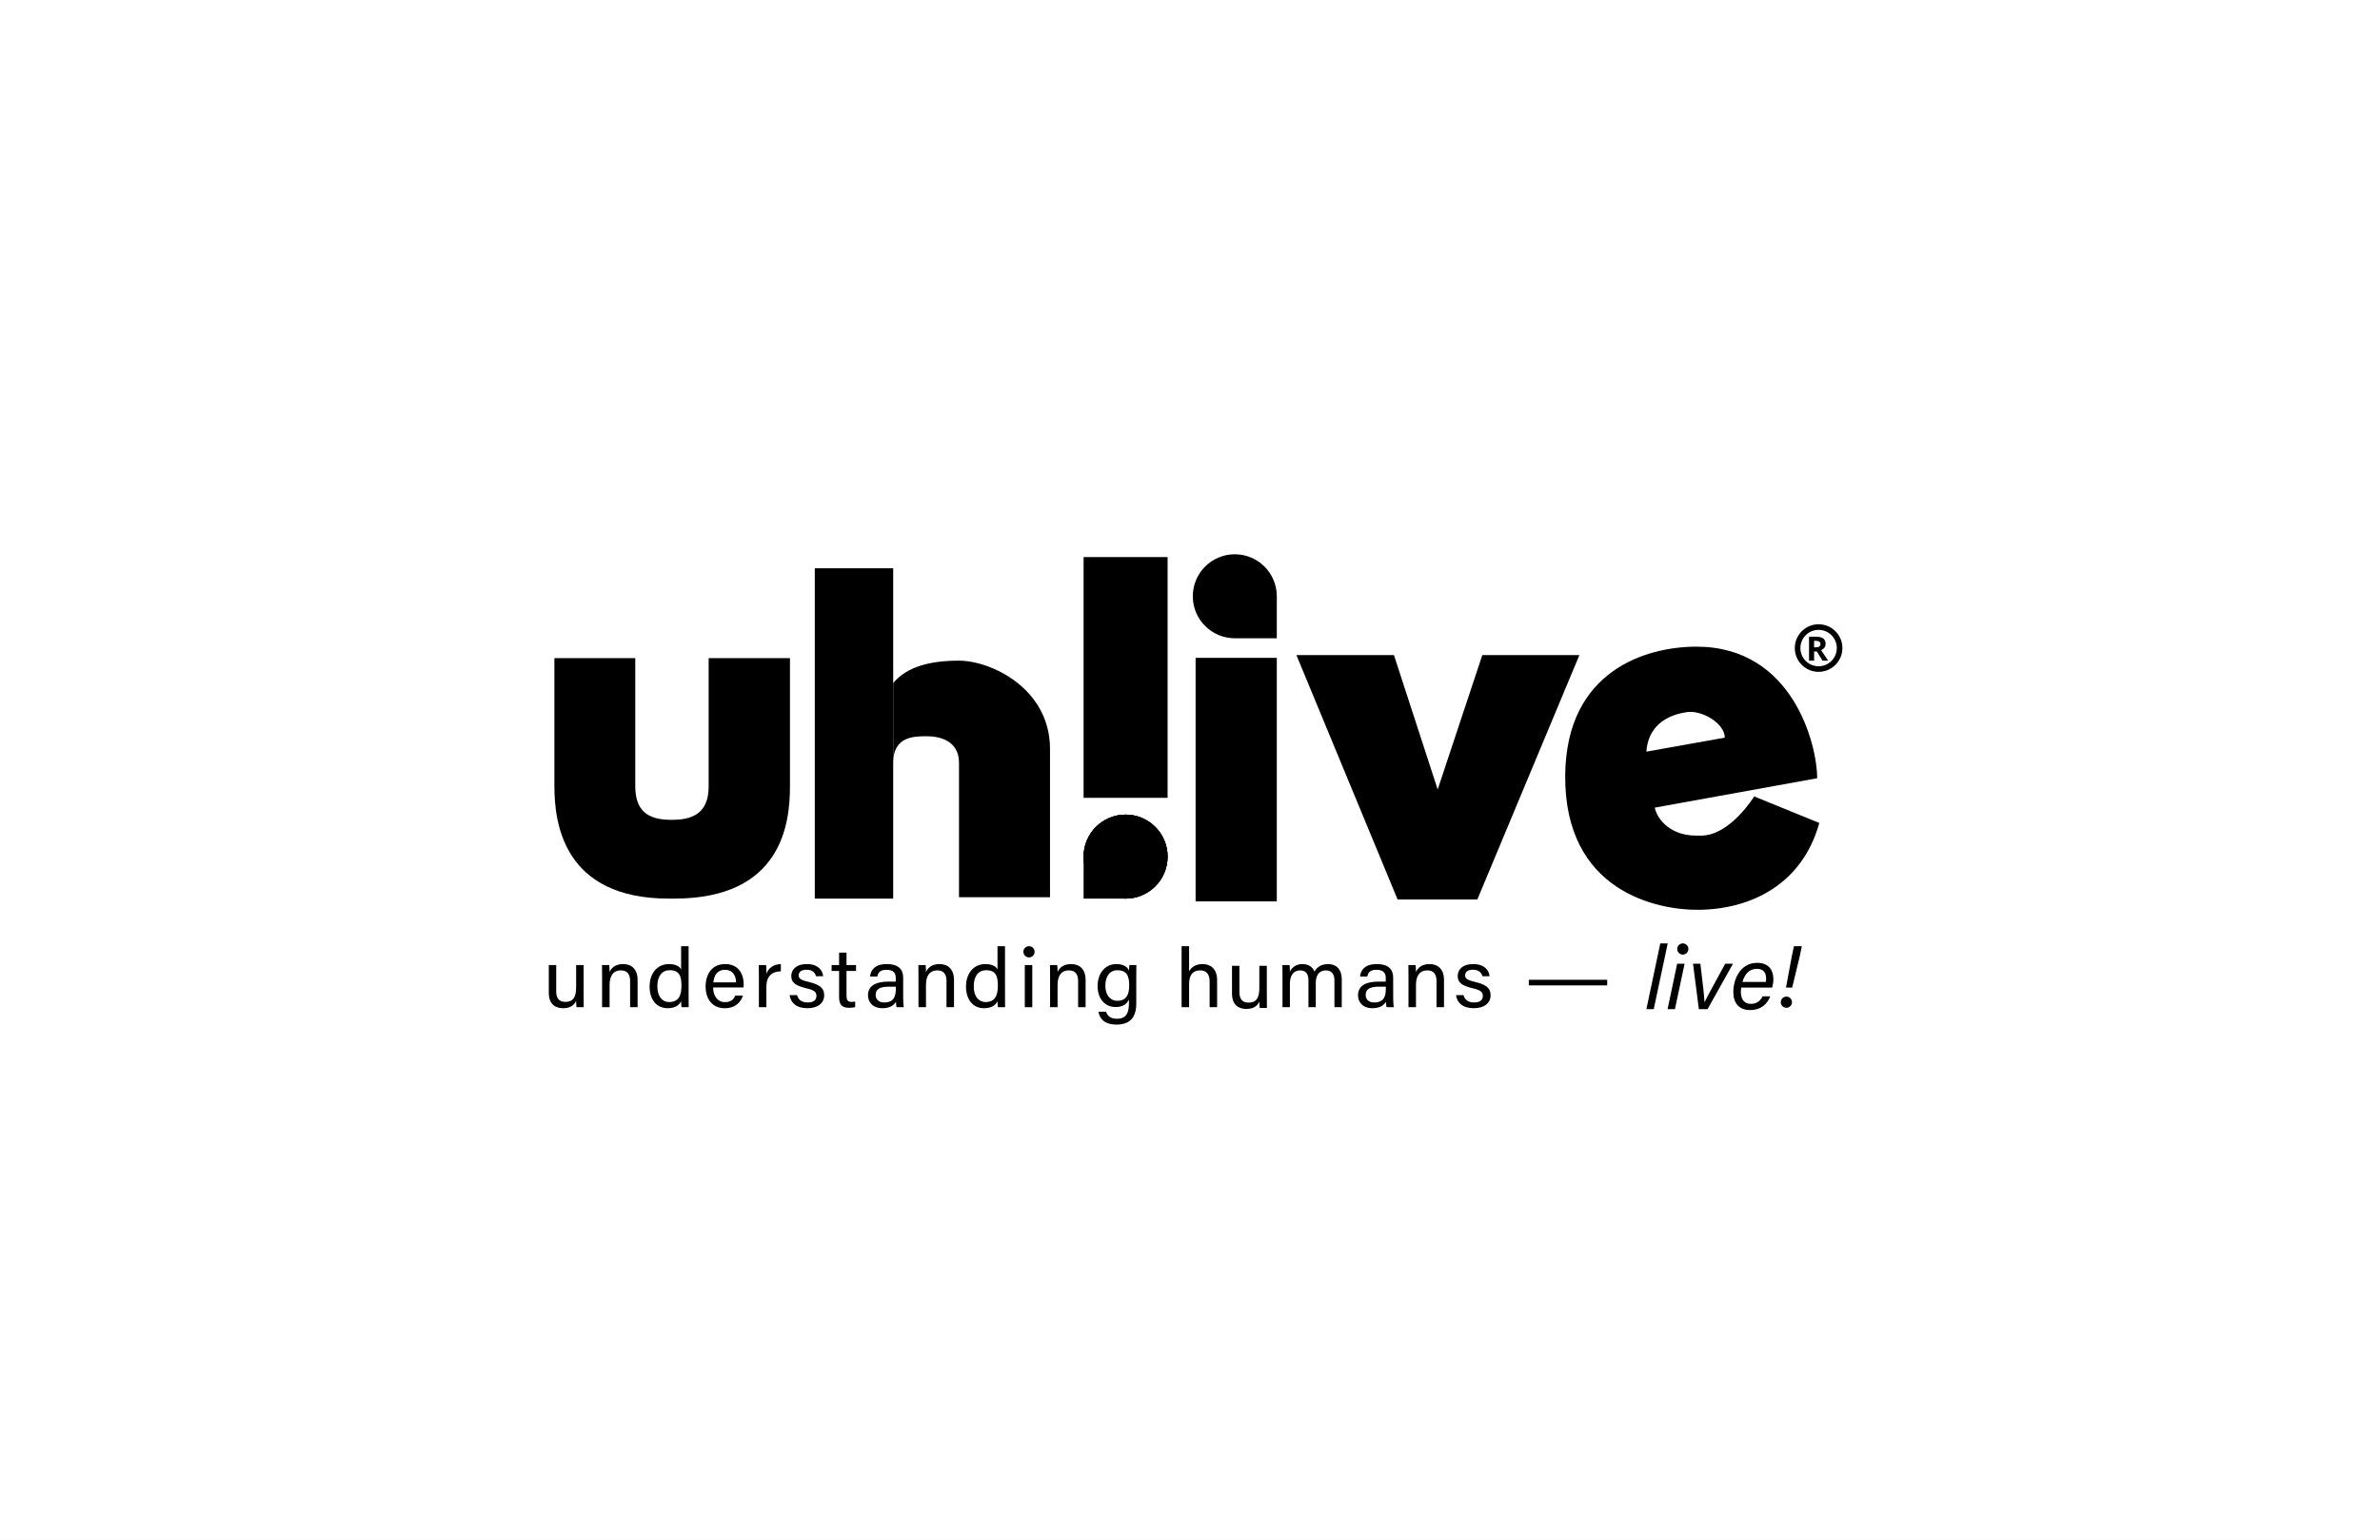
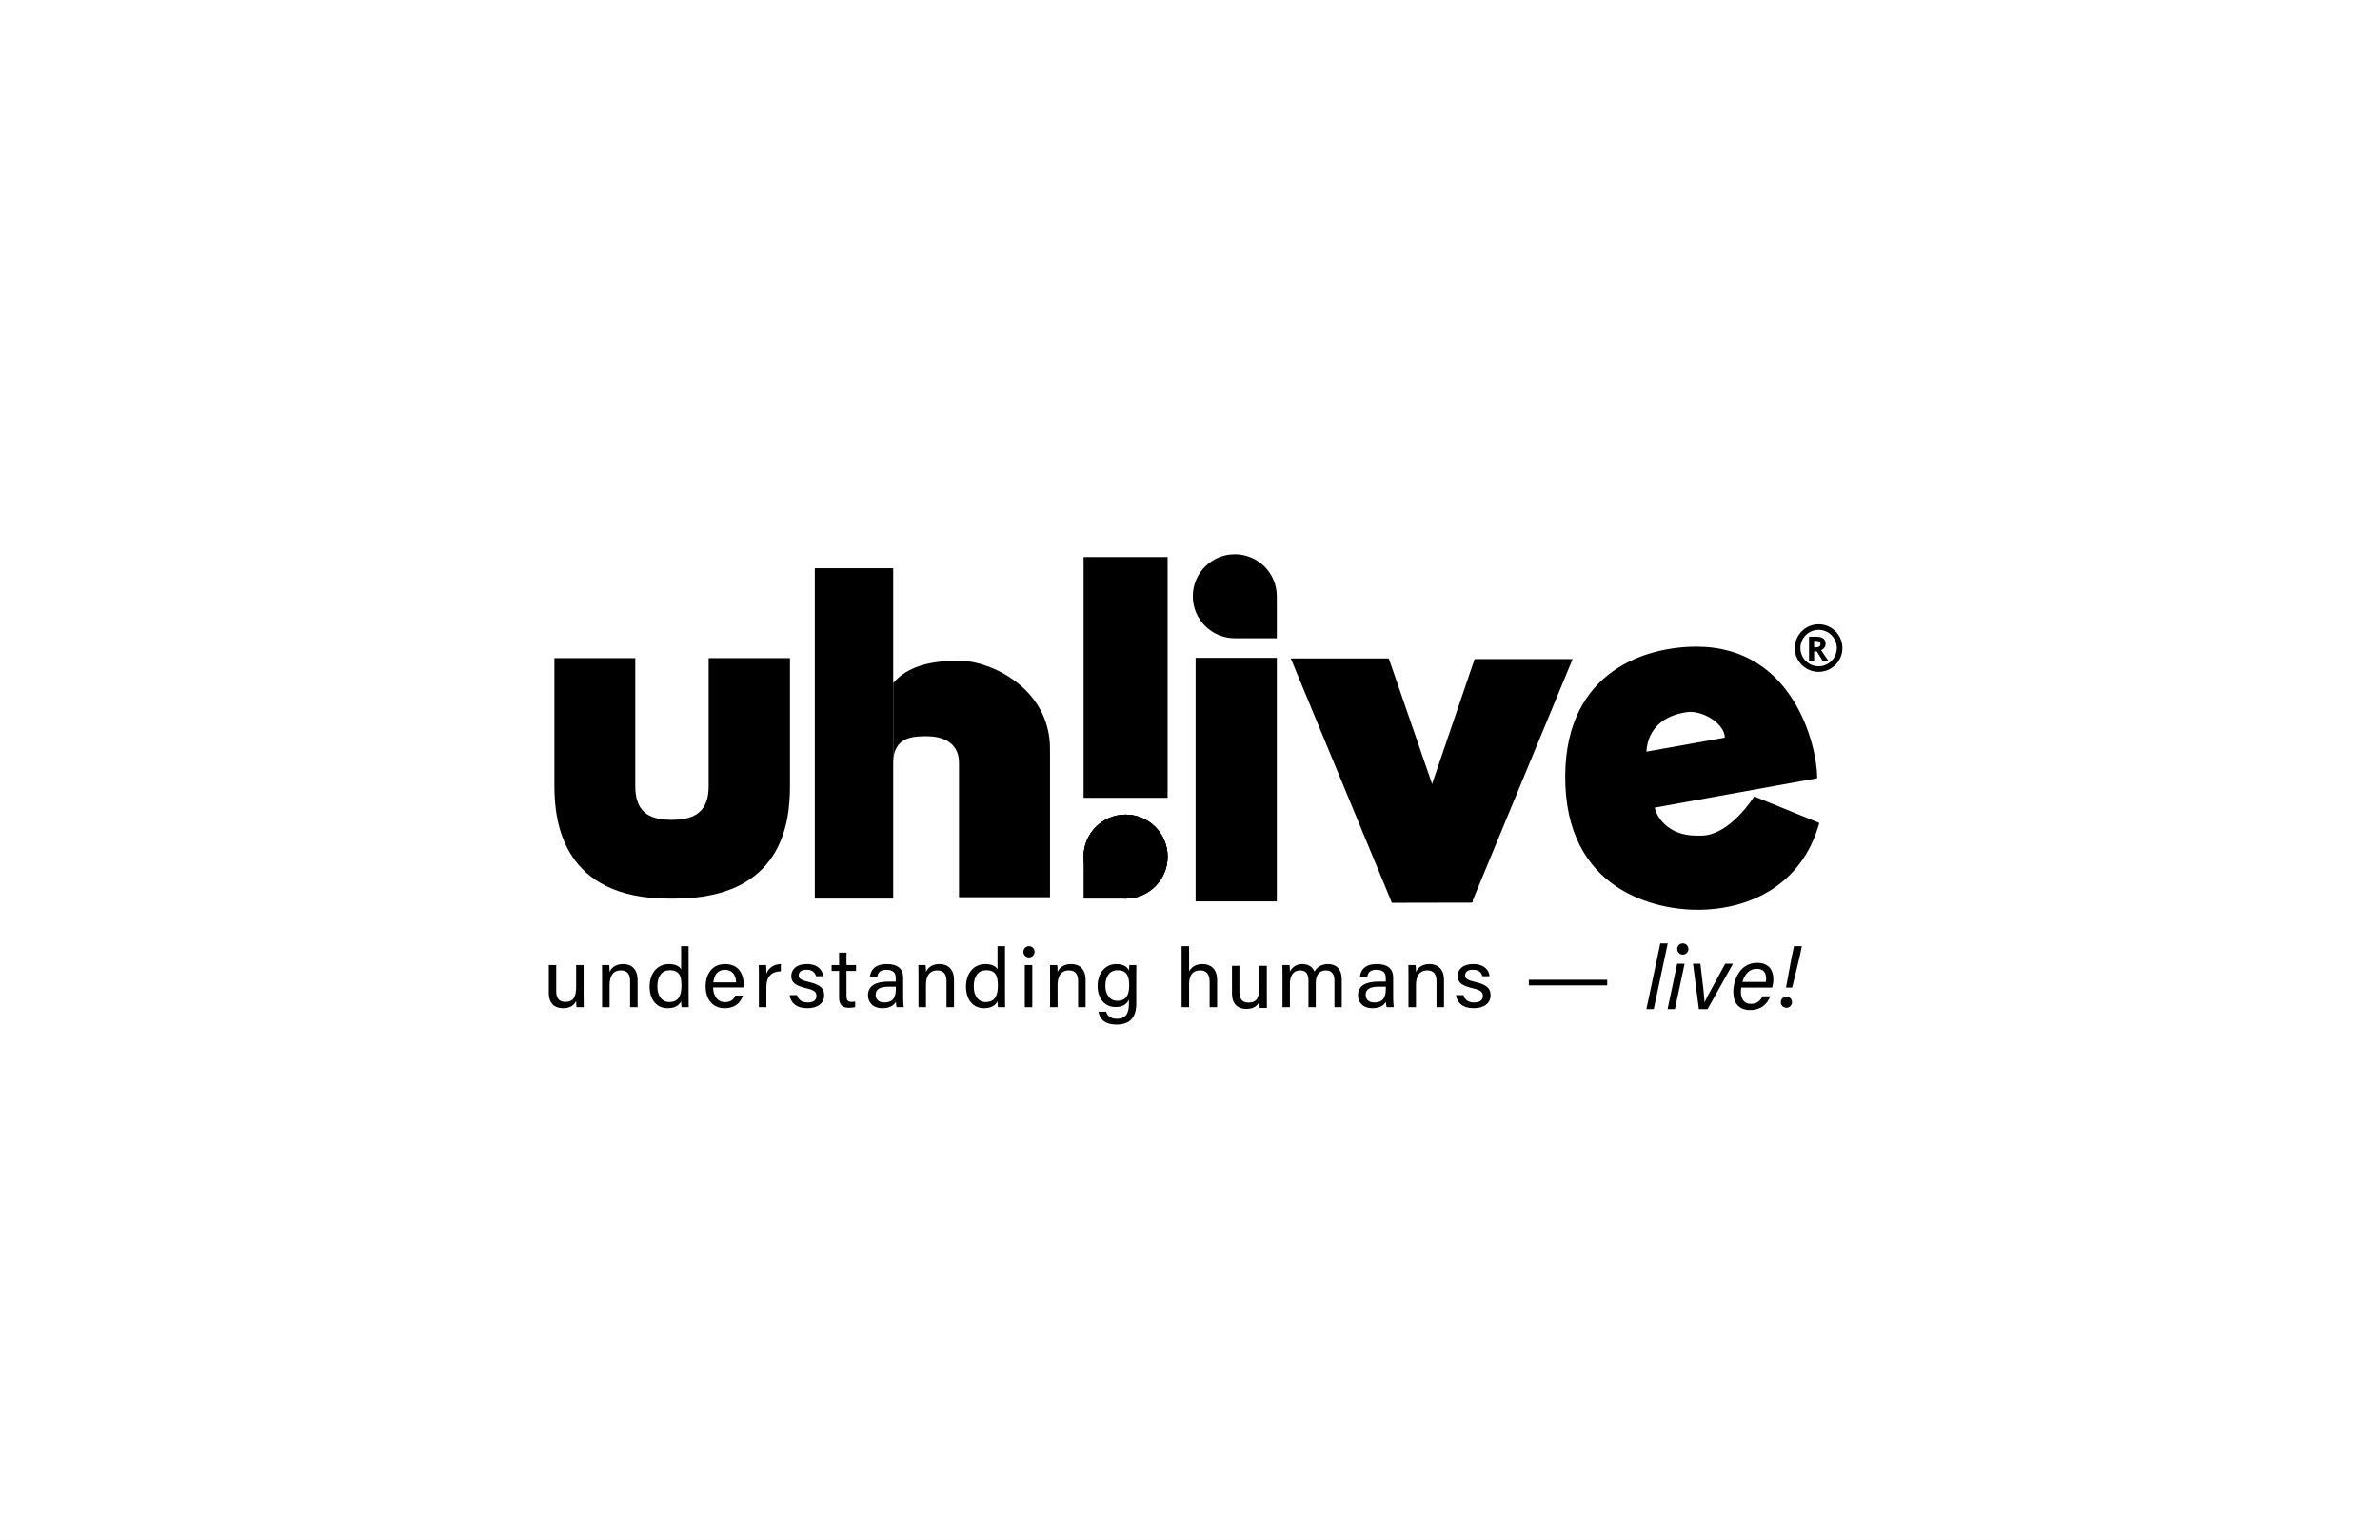
<svg xmlns="http://www.w3.org/2000/svg" width="850" height="550" viewBox="0 0 850 550" fill="none">
  <rect width="850" height="550" fill="#F5F5F5" />
  <g id="Found">
    <rect width="850" height="550" fill="white" />
    <path id="uhlive-e" d="M606.783 324.996C625.118 324.81 643.637 316.08 649.749 293.974L626.5 284.5C626.5 284.5 617.895 298.5 607.524 298.5H605.857C595.487 298.5 591.5 291.5 591 288.5L649 278C649 266.352 640.5 231 605.857 231C587.894 231 559.373 239.545 559.003 276.884C558.633 318.68 592.153 325.182 606.783 324.996ZM588 268.5C588.556 259.955 594.5 255.5 602.5 254.383C608 253.615 616 258.5 616 263.5L588 268.5Z" fill="black" />
-     <path id="uhlive-v" d="M499.146 321.327H527.614L564.076 234H529.401L513.459 282.012L497.832 234H463L499.146 321.327Z" fill="black" />
+     <rect id="uhlive-v-base" x="497" y="293.222" width="29" height="29" fill="black" />
+     <path id="uhlive-v-left" d="M461 235.222L496 235.222L526 322.222L497 322.222L461 235.222Z" fill="black" />
+     <path id="uhlive-v-right" d="M561.644 235.443L526.644 235.443L497 322.5L525.644 322.443L561.644 235.443Z" fill="black" />
    <path id="uhlive-i" d="M427 322H456V235H427V322Z" fill="black" />
    <path id="uhlive-l" d="M387 285H417V199H387V285Z" fill="black" />
    <path id="uhlive-h-shoulder" d="M342.5 236C332.488 236 324 238 319 244V272.5C319 263 326.5 263 331 263C335.5 263 342.5 264.5 342.5 272.5V320.5H375V267.5C375 246 354 236 342.5 236Z" fill="black" />
    <rect id="uhlive-h-stem" x="291" y="203" width="28" height="118" fill="black" />
    <path id="uhlive-u" d="M238.881 321H240.776C279.289 321 282.131 294.109 282.131 280.899V235.089H253.087V280.899C253.087 289.077 248.983 292.851 240.302 292.851H239.513C230.989 292.851 226.885 289.234 226.885 280.899V235.089H198V280.899C198 294.109 201.315 321 238.881 321Z" fill="black" />
    <path id="bubble-I" d="M456 213C456 217.088 456 228 456 228C456 228 445.196 228 441 228C432.716 228 426 221.284 426 213C426 204.716 432.716 198 441 198C449.284 198 456 204.716 456 213Z" fill="black" />
    <path id="bubble-L" d="M387 306C387 310.088 387 321 387 321C387 321 397.804 321 402 321C410.284 321 417 314.284 417 306C417 297.716 410.284 291 402 291C393.716 291 387 297.716 387 306Z" fill="black" />
    <path id="humans-s" d="M520 355.489C520.395 358.191 522.373 360.151 526.357 360.151C530.19 360.151 532.349 358.221 532.349 355.578C532.349 353.351 531.406 351.837 526.722 350.738C523.893 350.085 523.255 349.521 523.255 348.392C523.255 347.413 523.924 346.403 526.083 346.403C528.425 346.403 529.186 347.769 529.429 348.719H531.984C531.802 346.641 530.159 344.384 526.175 344.384C522.22 344.384 520.608 346.492 520.608 348.6C520.608 350.649 521.521 351.985 525.931 353.024C528.882 353.707 529.581 354.361 529.581 355.786C529.581 357.152 528.699 358.102 526.448 358.102C524.35 358.102 523.103 357.122 522.677 355.489H520Z" fill="black" />
    <path id="humans-n" d="M503.03 359.794H505.707V351.837C505.707 348.808 506.863 346.641 509.783 346.641C512.125 346.641 513.038 348.155 513.038 350.441V359.794H515.714V350.115C515.714 346.106 513.463 344.384 510.543 344.384C507.563 344.384 506.315 345.928 505.707 347.205C505.707 346.759 505.677 345.186 505.585 344.74H503C503.03 345.898 503.03 347.234 503.03 348.541V359.794Z" fill="black" />
    <path id="humans-a" d="M497.562 349.313C497.562 345.898 495.463 344.384 491.692 344.384C487.251 344.384 485.943 346.759 485.73 348.838H488.315C488.589 347.68 489.045 346.433 491.6 346.433C494.49 346.433 494.916 348.036 494.916 349.372V350.649H492.3C487.707 350.649 485 352.193 485 355.548C485 357.835 486.551 360.151 490.201 360.151C493.182 360.151 494.429 358.814 494.977 357.835C495.007 358.755 495.098 359.468 495.22 359.794H497.775C497.684 359.349 497.562 357.894 497.562 356.498V349.313ZM494.946 352.935C494.946 355.667 494.46 358.102 490.749 358.102C488.832 358.102 487.738 356.973 487.738 355.4C487.738 353.292 489.38 352.46 492.452 352.46H494.946V352.935Z" fill="black" />
    <path id="humans-m" d="M458.03 359.794H460.677V351.451C460.677 348.6 461.863 346.641 464.327 346.641C466.76 346.641 467.308 348.363 467.308 350.293V359.794H469.923V351.154C469.923 348.481 471.018 346.641 473.543 346.641C475.946 346.641 476.585 348.481 476.585 350.204V359.794H479.2V349.907C479.2 345.839 476.858 344.384 474.334 344.384C471.718 344.384 470.258 345.661 469.437 347.086C468.828 345.453 467.338 344.384 465.148 344.384C462.715 344.384 461.376 345.72 460.677 347.056C460.677 346.284 460.616 345.186 460.555 344.74H458C458.03 345.958 458.03 347.323 458.03 348.63V359.794Z" fill="black" />
    <path id="humans-u" d="M452.44 345H449.764V352.839C449.764 356.61 448.669 358.154 445.84 358.154C443.285 358.154 442.646 356.313 442.646 354.353V345H440V354.888C440 359.134 442.494 360.41 445.11 360.41C447.543 360.41 449.003 359.46 449.764 357.797C449.794 358.748 449.825 359.668 449.885 360.054H452.471C452.471 359.163 452.44 357.144 452.44 355.66V345Z" fill="black" />
    <path id="humans-h" d="M422 338V359.794H424.677V351.569C424.677 348.422 425.893 346.641 428.661 346.641C430.912 346.641 432.007 348.066 432.007 350.619V359.794H434.684V350.174C434.684 345.69 431.946 344.384 429.483 344.384C426.867 344.384 425.437 345.631 424.677 346.967V338H422Z" fill="black" />
    <path id="understanding-g" d="M405.809 349.075C405.809 347.65 405.84 345.601 405.84 344.74H403.345C403.315 345.037 403.224 346.047 403.193 346.73C402.859 345.72 401.612 344.384 398.661 344.384C394.95 344.384 392 347.383 392 352.282C392 356.706 394.585 359.735 398.387 359.735C400.973 359.735 402.372 358.755 403.193 357.092V358.31C403.193 361.754 402.342 363.922 398.844 363.922C396.867 363.922 395.498 363.06 395.042 361.398H392.335C392.608 363.446 394.038 366 398.722 366C403.771 366 405.809 363.268 405.809 358.428V349.075ZM394.768 352.163C394.768 348.927 396.228 346.581 399.087 346.581C402.372 346.581 403.285 348.6 403.285 351.985C403.285 355.311 402.311 357.508 398.996 357.508C396.471 357.508 394.768 355.34 394.768 352.163Z" fill="black" />
    <path id="understanding-n3" d="M375.03 359.794H377.707V351.837C377.707 348.808 378.863 346.641 381.783 346.641C384.125 346.641 385.038 348.155 385.038 350.441V359.794H387.714V350.115C387.714 346.106 385.463 344.384 382.543 344.384C379.563 344.384 378.315 345.928 377.707 347.205C377.707 346.759 377.677 345.186 377.585 344.74H375C375.03 345.898 375.03 347.234 375.03 348.541V359.794Z" fill="black" />
    <g id="understanding-i">
      <path d="M366 359.794H368.677V344.74H366V359.794Z" fill="black" />
      <path d="M369.5 340C369.5 341.105 368.605 342 367.5 342C366.395 342 365.5 341.105 365.5 340C365.5 338.895 366.395 338 367.5 338C368.605 338 369.5 338.895 369.5 340Z" fill="black" />
    </g>
    <path id="understanding-d2" d="M356.254 338V346.314C355.859 345.453 354.642 344.384 351.905 344.384C347.646 344.384 345 347.799 345 352.431C345 357.003 347.433 360.151 351.418 360.151C353.942 360.151 355.494 359.23 356.254 357.656C356.254 358.25 356.315 359.408 356.406 359.794H358.961C358.931 358.339 358.931 356.944 358.931 355.548V338H356.254ZM347.768 352.341C347.768 348.689 349.441 346.581 352.178 346.581C355.646 346.581 356.376 348.689 356.376 352.045C356.376 355.34 355.555 357.953 351.965 357.953C349.532 357.953 347.768 355.964 347.768 352.341Z" fill="black" />
    <path id="understanding-n2" d="M328.03 359.794H330.707V351.837C330.707 348.808 331.863 346.641 334.783 346.641C337.125 346.641 338.038 348.155 338.038 350.441V359.794H340.714V350.115C340.714 346.106 338.463 344.384 335.543 344.384C332.563 344.384 331.315 345.928 330.707 347.205C330.707 346.759 330.677 345.186 330.585 344.74H328C328.03 345.898 328.03 347.234 328.03 348.541V359.794Z" fill="black" />
    <path id="understanding-a" d="M322.562 349.313C322.562 345.898 320.463 344.384 316.692 344.384C312.251 344.384 310.943 346.759 310.73 348.838H313.315C313.589 347.68 314.045 346.433 316.6 346.433C319.49 346.433 319.916 348.036 319.916 349.372V350.649H317.3C312.707 350.649 310 352.193 310 355.548C310 357.835 311.551 360.151 315.201 360.151C318.182 360.151 319.429 358.814 319.977 357.835C320.007 358.755 320.098 359.468 320.22 359.794H322.775C322.684 359.349 322.562 357.894 322.562 356.498V349.313ZM319.946 352.935C319.946 355.667 319.46 358.102 315.749 358.102C313.833 358.102 312.738 356.973 312.738 355.4C312.738 353.292 314.38 352.46 317.452 352.46H319.946V352.935Z" fill="black" />
    <path id="understanding-t" d="M297 346.848H299.677V356.291C299.677 358.785 300.711 360.002 303.114 360.002C303.874 360.002 304.787 359.972 305.425 359.735V357.775C305 357.864 304.452 357.894 304.087 357.894C302.688 357.894 302.323 357.152 302.323 355.667V346.848H305.73V344.74H302.323V340.286H299.677V344.74H297V346.848Z" fill="black" />
    <path id="understanding-s" d="M282 355.489C282.395 358.191 284.373 360.151 288.357 360.151C292.19 360.151 294.349 358.221 294.349 355.578C294.349 353.351 293.406 351.837 288.722 350.738C285.893 350.085 285.255 349.521 285.255 348.392C285.255 347.413 285.924 346.403 288.083 346.403C290.425 346.403 291.186 347.769 291.429 348.719H293.984C293.802 346.641 292.159 344.384 288.175 344.384C284.22 344.384 282.608 346.492 282.608 348.6C282.608 350.649 283.521 351.985 287.931 353.024C290.882 353.707 291.581 354.361 291.581 355.786C291.581 357.152 290.699 358.102 288.448 358.102C286.35 358.102 285.103 357.122 284.677 355.489H282Z" fill="black" />
    <path id="understanding-r" d="M271.03 359.794H273.707V352.49C273.707 348.689 275.715 347.056 278.878 346.967V344.384C276.323 344.443 274.498 345.779 273.707 347.799C273.707 346.344 273.646 345.156 273.616 344.74H271C271 345.542 271.03 346.73 271.03 348.838V359.794Z" fill="black" />
    <path id="understanding-e" d="M265.566 352.727C265.596 352.341 265.596 351.955 265.596 351.48C265.596 348.274 263.984 344.384 258.996 344.384C254.312 344.384 252 347.947 252 352.431C252 356.291 253.977 360.151 258.813 360.151C263.041 360.151 264.714 357.567 265.323 355.637H262.615C262.129 356.736 261.338 357.983 258.905 357.983C256.289 357.983 254.707 355.786 254.677 352.727H265.566ZM254.768 350.916C255.042 348.274 256.228 346.433 258.965 346.433C261.581 346.433 262.859 348.422 262.889 350.916H254.768Z" fill="black" />
    <path id="understanding-d1" d="M243.254 338V346.314C242.859 345.453 241.642 344.384 238.905 344.384C234.646 344.384 232 347.799 232 352.431C232 357.003 234.433 360.151 238.418 360.151C240.943 360.151 242.494 359.23 243.254 357.656C243.254 358.25 243.315 359.408 243.406 359.794H245.961C245.931 358.339 245.931 356.944 245.931 355.548V338H243.254ZM234.768 352.341C234.768 348.689 236.441 346.581 239.178 346.581C242.646 346.581 243.376 348.689 243.376 352.045C243.376 355.34 242.555 357.953 238.965 357.953C236.532 357.953 234.768 355.964 234.768 352.341Z" fill="black" />
    <path id="understanding-n1" d="M215.03 359.794H217.707V351.837C217.707 348.808 218.863 346.641 221.783 346.641C224.125 346.641 225.038 348.155 225.038 350.441V359.794H227.714V350.115C227.714 346.106 225.463 344.384 222.543 344.384C219.563 344.384 218.315 345.928 217.707 347.205C217.707 346.759 217.677 345.186 217.585 344.74H215C215.03 345.898 215.03 347.234 215.03 348.541V359.794Z" fill="black" />
    <path id="understanding-u" d="M208.44 344.74H205.764V352.579C205.764 356.35 204.669 357.894 201.84 357.894C199.285 357.894 198.646 356.053 198.646 354.093V344.74H196V354.628C196 358.874 198.494 360.151 201.11 360.151C203.543 360.151 205.003 359.2 205.764 357.538C205.794 358.488 205.825 359.408 205.885 359.794H208.471C208.471 358.903 208.44 356.884 208.44 355.4V344.74Z" fill="black" />
    <rect id="dash" x="546" y="350" width="28" height="2" fill="black" />
    <g id="live!-!">
      <path d="M640.064 352.784L642.688 341.936L643.52 338H640.704L639.872 341.904L637.856 352.784H640.064Z" fill="black" />
      <path d="M640 358C640 359.105 639.105 360 638 360C636.895 360 636 359.105 636 358C636 356.895 636.895 356 638 356C639.105 356 640 356.895 640 358Z" fill="black" />
    </g>
    <path id="live!-e" d="M632.93 352.776C633.218 351.688 633.346 350.76 633.346 349.736C633.346 346.792 631.906 343.944 627.554 343.944C621.538 343.944 619.042 349.8 619.042 354.376C619.042 358.12 620.93 360.808 624.994 360.808C629.218 360.808 631.202 358.44 632.258 355.912H629.506C628.77 357.288 627.682 358.6 625.314 358.6C623.042 358.6 621.73 357.064 621.73 354.312C621.73 353.768 621.794 353.416 621.858 352.776H632.93ZM622.306 350.76C623.138 347.784 624.93 346.088 627.394 346.088C629.73 346.088 630.754 347.368 630.754 349.576C630.754 349.96 630.754 350.344 630.658 350.76H622.306Z" fill="black" />
    <path id="live!-v" d="M604.656 344.264L606.736 360.488H609.84L618.928 344.264H616.144C614.064 348.2 609.52 356.264 608.784 357.992H608.752C608.656 355.912 608.144 351.272 607.28 344.264H604.656Z" fill="black" />
    <g id="live!-i">
      <path d="M595.562 360.488H598.187L601.643 344.264H598.987L595.562 360.488Z" fill="black" />
      <path d="M603 339C603 340.105 602.105 341 601 341C599.895 341 599 340.105 599 339C599 337.895 599.895 337 601 337C602.105 337 603 337.895 603 339Z" fill="black" />
    </g>
    <path id="live!-l" d="M590.624 360.488L595.616 337H592.96L588 360.488H590.624Z" fill="black" />
    <path id="copyright-circle" fill-rule="evenodd" clip-rule="evenodd" d="M649.5 238C653.09 238 656 235.09 656 231.5C656 227.91 653.09 225 649.5 225C645.91 225 643 227.91 643 231.5C643 235.09 645.91 238 649.5 238ZM649.5 240C654.194 240 658 236.194 658 231.5C658 226.806 654.194 223 649.5 223C644.806 223 641 226.806 641 231.5C641 236.194 644.806 240 649.5 240Z" fill="black" />
    <path id="copyright-r" d="M648.576 227.432C649.352 227.432 649.992 227.528 650.496 227.72C651 227.904 651.376 228.188 651.624 228.572C651.872 228.948 651.996 229.424 651.996 230C651.996 230.392 651.92 230.736 651.768 231.032C651.624 231.32 651.428 231.568 651.18 231.776C650.94 231.976 650.68 232.14 650.4 232.268L652.92 236H650.904L648.864 232.712H647.892V236H646.08V227.432H648.576ZM648.444 228.92H647.892V231.236H648.48C648.88 231.236 649.204 231.192 649.452 231.104C649.7 231.016 649.88 230.884 649.992 230.708C650.104 230.524 650.16 230.304 650.16 230.048C650.16 229.776 650.096 229.56 649.968 229.4C649.848 229.232 649.66 229.112 649.404 229.04C649.156 228.96 648.836 228.92 648.444 228.92Z" fill="black" />
    <circle id="dot1" cx="402" cy="306" r="15" fill="black" />
    <circle id="dot2" cx="402" cy="306" r="15" fill="black" />
  </g>
</svg>
